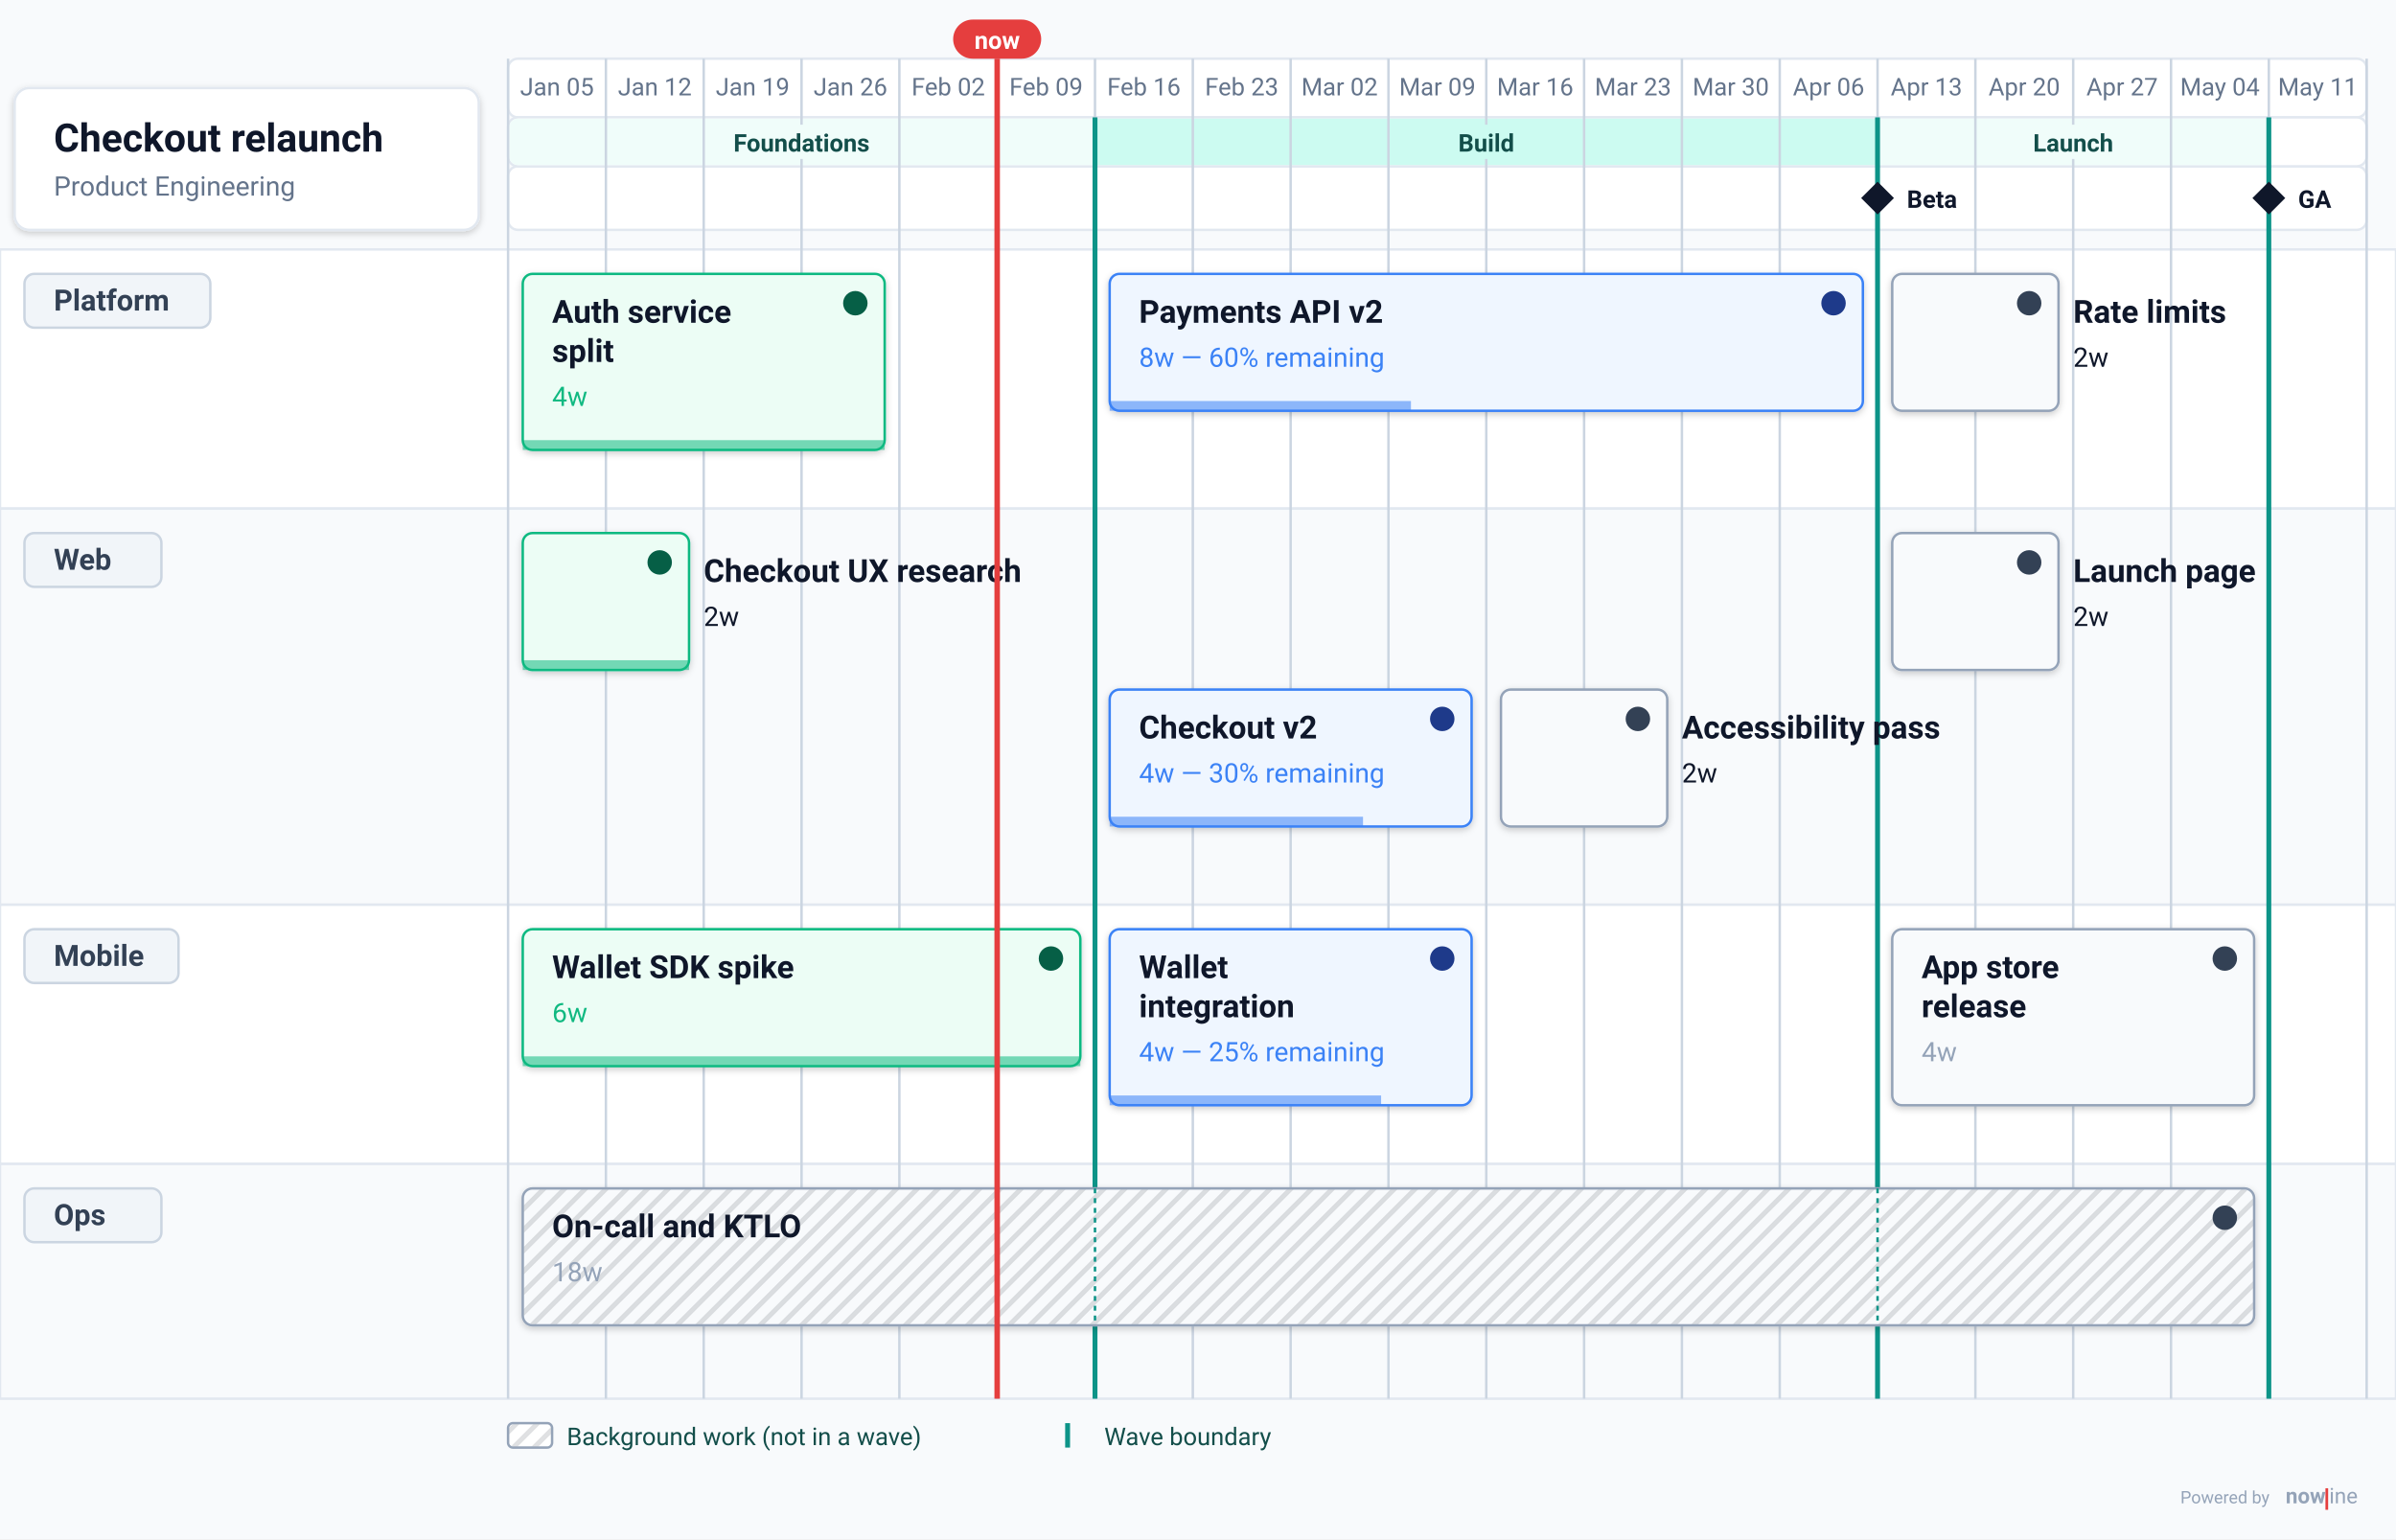
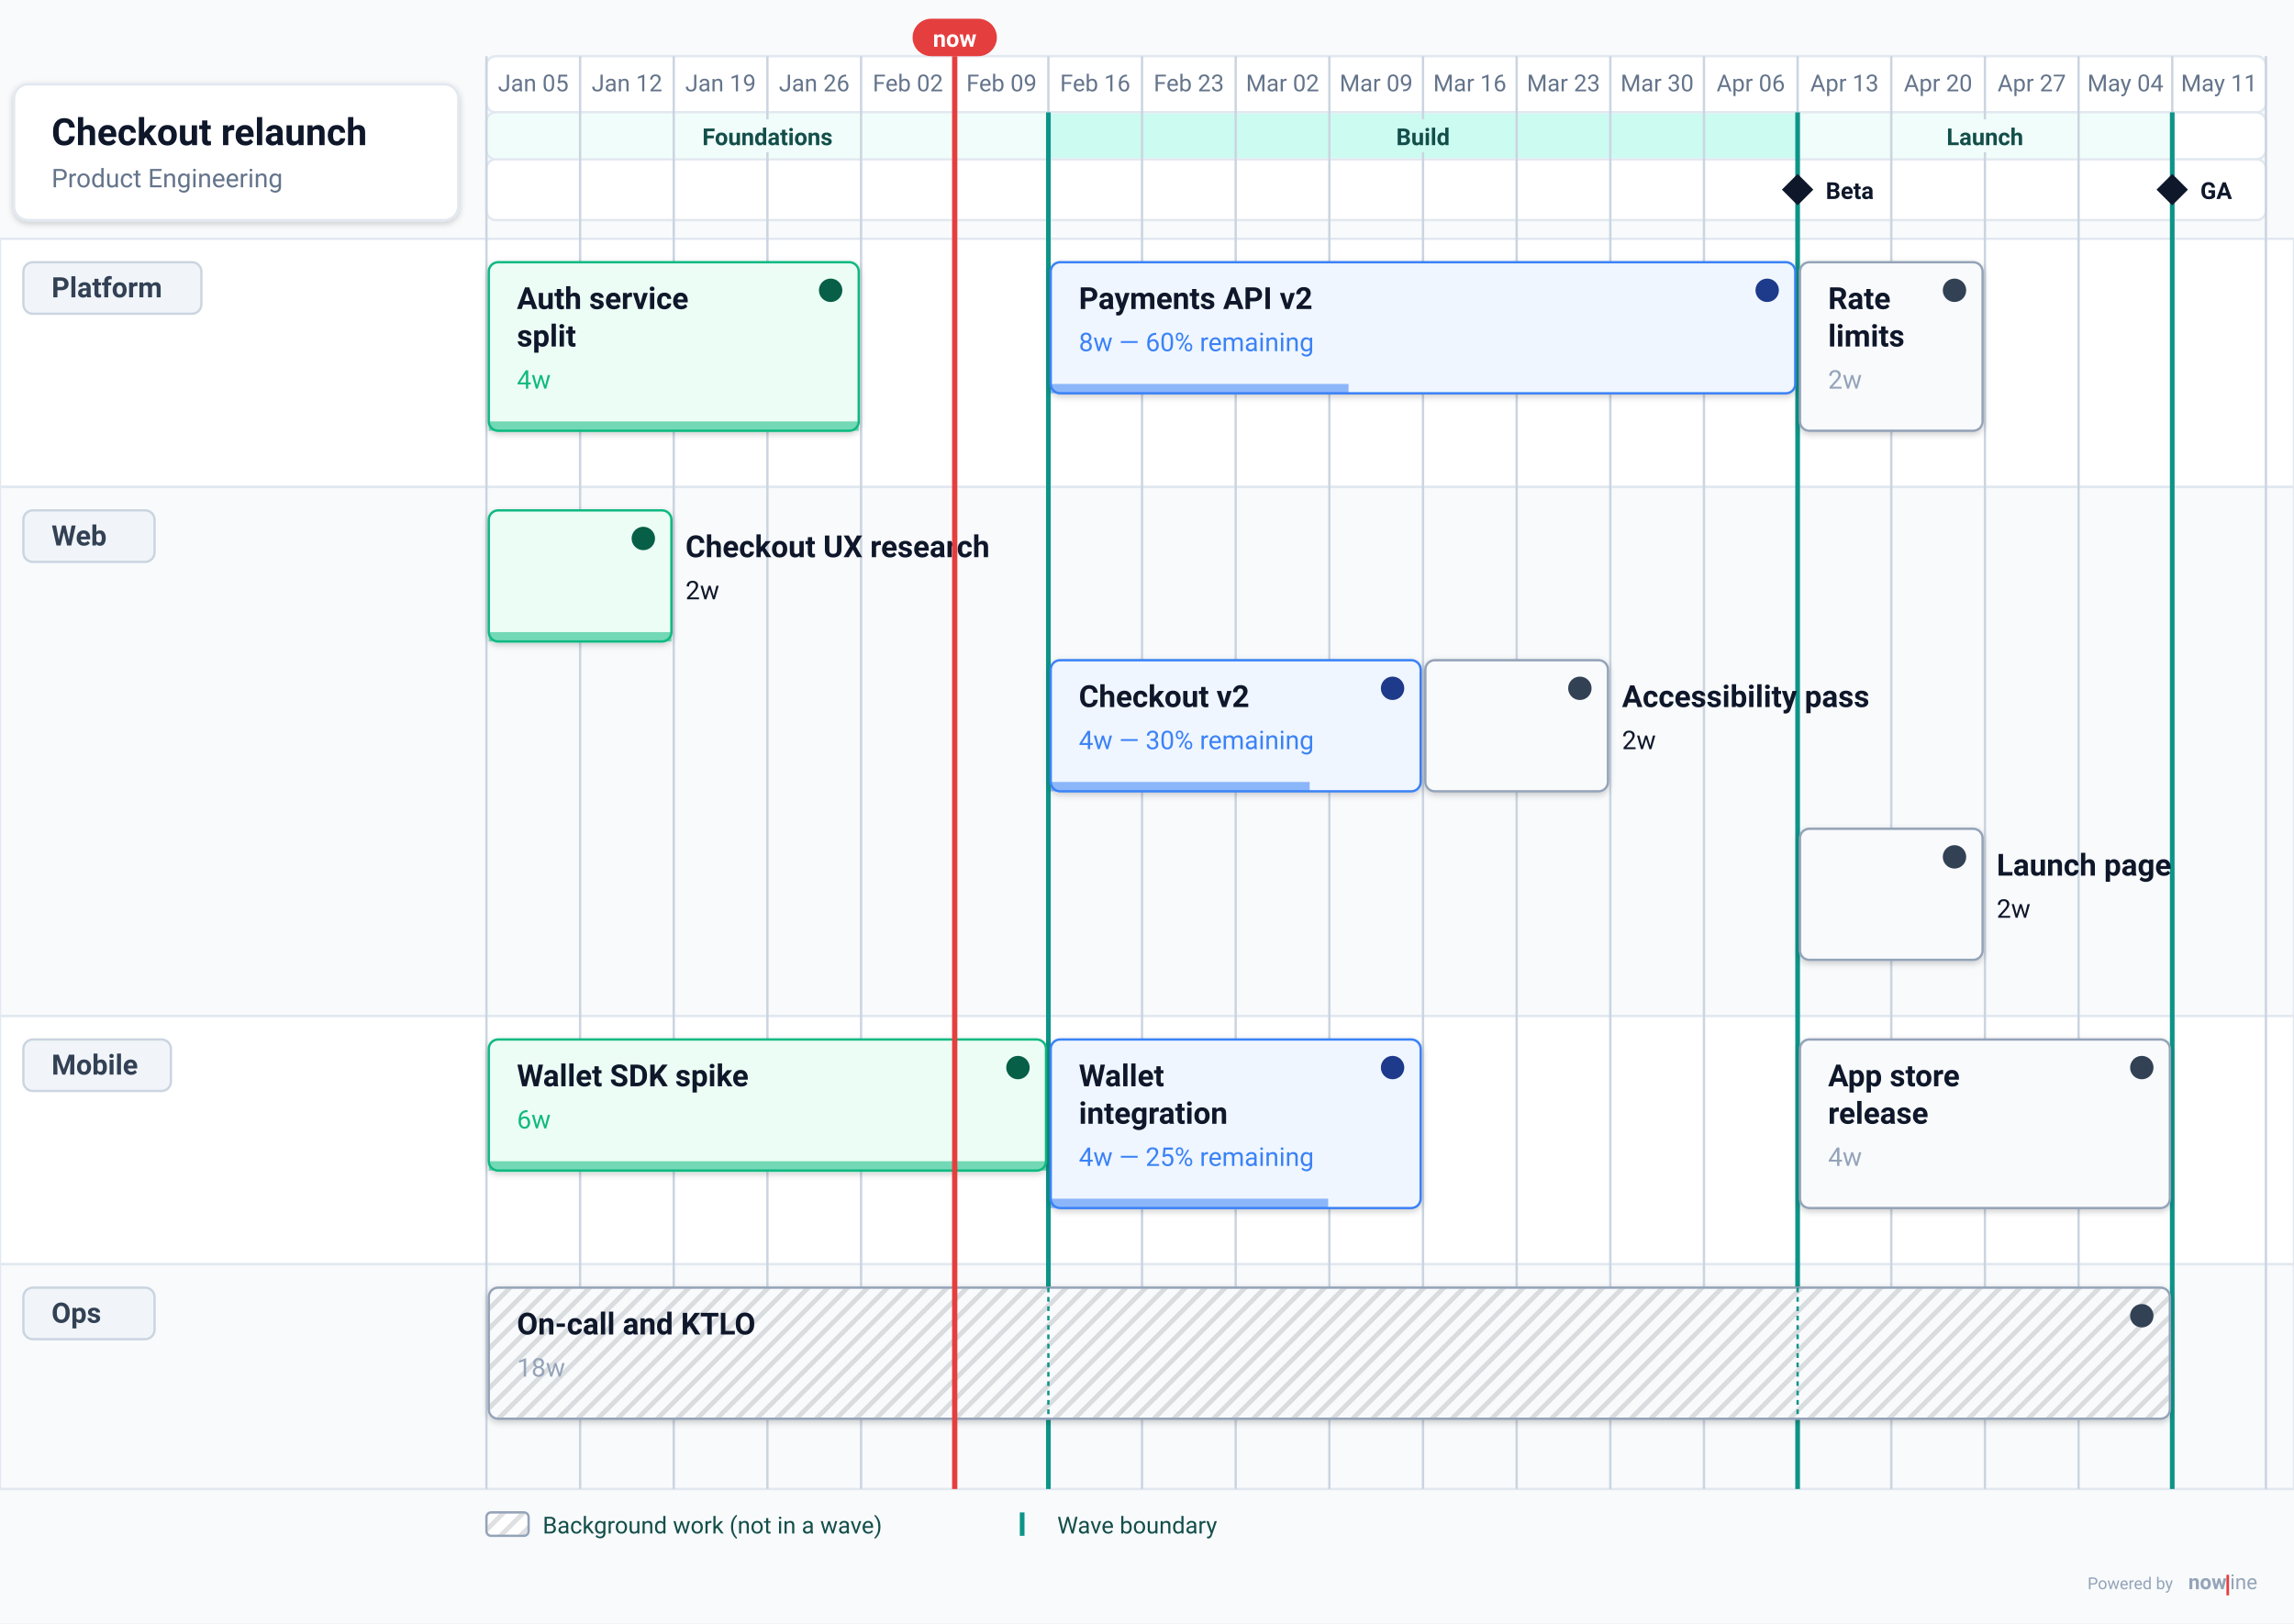
- <svg xmlns="http://www.w3.org/2000/svg" data-generator="nowline" data-theme="light" height="629.44" viewBox="0 0 979.76 629.44" width="979.76">
+ <svg xmlns="http://www.w3.org/2000/svg" data-generator="nowline" data-theme="light" height="693.44" viewBox="0 0 979.76 693.44" width="979.76">
  <defs>
    <filter height="200%" id="nl-0-root-shadow-subtle" width="200%" x="-50%" y="-50%">
      <feGaussianBlur in="SourceAlpha" stdDeviation="1.5" />
      <feOffset dx="0" dy="1" result="offsetblur" />
      <feComponentTransfer>
        <feFuncA type="linear" slope="0.2" />
      </feComponentTransfer>
      <feMerge>
        <feMergeNode />
        <feMergeNode in="SourceGraphic" />
      </feMerge>
    </filter>
    <filter height="200%" id="nl-0-root-shadow-soft" width="200%" x="-50%" y="-50%">
      <feGaussianBlur in="SourceAlpha" stdDeviation="5" />
      <feOffset dx="0" dy="3" result="offsetblur" />
      <feComponentTransfer>
        <feFuncA type="linear" slope="0.3" />
      </feComponentTransfer>
      <feMerge>
        <feMergeNode />
        <feMergeNode in="SourceGraphic" />
      </feMerge>
    </filter>
    <filter height="200%" id="nl-0-root-shadow-hard" width="200%" x="-50%" y="-50%">
      <feGaussianBlur in="SourceAlpha" stdDeviation="0" />
      <feOffset dx="2" dy="2" result="offsetblur" />
      <feComponentTransfer>
        <feFuncA type="linear" slope="0.45" />
      </feComponentTransfer>
      <feMerge>
        <feMergeNode />
        <feMergeNode in="SourceGraphic" />
      </feMerge>
    </filter>
    <marker id="nl-0-root-arrow" viewBox="0 0 10 10" refX="9" refY="5" markerWidth="7" markerHeight="7" orient="auto">
      <path d="M 0 0 L 10 5 L 0 10 z" fill="#475569" />
    </marker>
    <marker id="nl-0-root-arrow-light" viewBox="0 0 10 10" refX="9" refY="5" markerWidth="7" markerHeight="7" orient="auto">
      <path d="M 0 0 L 10 5 L 0 10 z" fill="#94a3b8" />
    </marker>
    <marker id="nl-0-root-arrow-dark" viewBox="0 0 10 10" refX="9" refY="5" markerWidth="7" markerHeight="7" orient="auto">
      <path d="M 0 0 L 10 5 L 0 10 z" fill="#0f172a" />
    </marker>
    <pattern height="6" id="nl-0-root-wave-hatch-dark" patternTransform="rotate(45)" patternUnits="userSpaceOnUse" width="6">
      <line opacity="0.13" stroke="#0f172a" stroke-width="2" x1="3" x2="3" y1="0" y2="6" />
    </pattern>
  </defs>
-   <rect fill="#f8fafc" height="629.44" width="979.76" x="0" y="0" />
+   <rect fill="#f8fafc" height="693.44" width="979.76" x="0" y="0" />
  <g data-layer="timeline">
    <rect fill="#ffffff" height="24" rx="4" ry="4" stroke="#e2e8f0" stroke-width="1" width="760" x="207.76" y="24" />
    <rect fill="#ffffff" height="26" rx="4" ry="4" stroke="#e2e8f0" stroke-width="1" width="760" x="207.76" y="68" />
    <text fill="#64748b" font-family="system-ui, -apple-system, &quot;Segoe UI&quot;, Roboto, sans-serif" font-size="10" text-anchor="middle" x="227.76" y="39">Jan 05</text>
    <text fill="#64748b" font-family="system-ui, -apple-system, &quot;Segoe UI&quot;, Roboto, sans-serif" font-size="10" text-anchor="middle" x="267.76" y="39">Jan 12</text>
    <text fill="#64748b" font-family="system-ui, -apple-system, &quot;Segoe UI&quot;, Roboto, sans-serif" font-size="10" text-anchor="middle" x="307.76" y="39">Jan 19</text>
    <text fill="#64748b" font-family="system-ui, -apple-system, &quot;Segoe UI&quot;, Roboto, sans-serif" font-size="10" text-anchor="middle" x="347.76" y="39">Jan 26</text>
    <text fill="#64748b" font-family="system-ui, -apple-system, &quot;Segoe UI&quot;, Roboto, sans-serif" font-size="10" text-anchor="middle" x="387.76" y="39">Feb 02</text>
    <text fill="#64748b" font-family="system-ui, -apple-system, &quot;Segoe UI&quot;, Roboto, sans-serif" font-size="10" text-anchor="middle" x="427.76" y="39">Feb 09</text>
    <text fill="#64748b" font-family="system-ui, -apple-system, &quot;Segoe UI&quot;, Roboto, sans-serif" font-size="10" text-anchor="middle" x="467.76" y="39">Feb 16</text>
    <text fill="#64748b" font-family="system-ui, -apple-system, &quot;Segoe UI&quot;, Roboto, sans-serif" font-size="10" text-anchor="middle" x="507.76" y="39">Feb 23</text>
    <text fill="#64748b" font-family="system-ui, -apple-system, &quot;Segoe UI&quot;, Roboto, sans-serif" font-size="10" text-anchor="middle" x="547.76" y="39">Mar 02</text>
    <text fill="#64748b" font-family="system-ui, -apple-system, &quot;Segoe UI&quot;, Roboto, sans-serif" font-size="10" text-anchor="middle" x="587.76" y="39">Mar 09</text>
    <text fill="#64748b" font-family="system-ui, -apple-system, &quot;Segoe UI&quot;, Roboto, sans-serif" font-size="10" text-anchor="middle" x="627.76" y="39">Mar 16</text>
    <text fill="#64748b" font-family="system-ui, -apple-system, &quot;Segoe UI&quot;, Roboto, sans-serif" font-size="10" text-anchor="middle" x="667.76" y="39">Mar 23</text>
    <text fill="#64748b" font-family="system-ui, -apple-system, &quot;Segoe UI&quot;, Roboto, sans-serif" font-size="10" text-anchor="middle" x="707.76" y="39">Mar 30</text>
    <text fill="#64748b" font-family="system-ui, -apple-system, &quot;Segoe UI&quot;, Roboto, sans-serif" font-size="10" text-anchor="middle" x="747.76" y="39">Apr 06</text>
    <text fill="#64748b" font-family="system-ui, -apple-system, &quot;Segoe UI&quot;, Roboto, sans-serif" font-size="10" text-anchor="middle" x="787.76" y="39">Apr 13</text>
    <text fill="#64748b" font-family="system-ui, -apple-system, &quot;Segoe UI&quot;, Roboto, sans-serif" font-size="10" text-anchor="middle" x="827.76" y="39">Apr 20</text>
    <text fill="#64748b" font-family="system-ui, -apple-system, &quot;Segoe UI&quot;, Roboto, sans-serif" font-size="10" text-anchor="middle" x="867.76" y="39">Apr 27</text>
    <text fill="#64748b" font-family="system-ui, -apple-system, &quot;Segoe UI&quot;, Roboto, sans-serif" font-size="10" text-anchor="middle" x="907.76" y="39">May 04</text>
    <text fill="#64748b" font-family="system-ui, -apple-system, &quot;Segoe UI&quot;, Roboto, sans-serif" font-size="10" text-anchor="middle" x="947.76" y="39">May 11</text>
  </g>
  <g data-layer="wave-strip">
    <rect fill="#ffffff" height="20" rx="4" ry="4" stroke="#e2e8f0" stroke-width="1" width="760" x="207.76" y="48" />
    <g data-id="foundations">
      <path d="M211.76 48.5 H447.76 V67.5 H211.76 A3.5 3.5 0 0 1 208.26 64 V52 A3.5 3.5 0 0 1 211.76 48.5 Z" fill="#f0fdfa" />
    </g>
    <g data-id="build">
      <rect fill="#ccfbf1" height="19" width="320" x="447.76" y="48.5" />
    </g>
    <g data-id="launch">
      <rect fill="#f0fdfa" height="19" width="160" x="767.76" y="48.5" />
    </g>
  </g>
  <g data-id="platform" data-layer="swimlane-bg">
    <rect fill="#ffffff" height="106" stroke="#e2e8f0" stroke-width="1" width="979.76" x="0" y="102" />
  </g>
  <g data-id="web" data-layer="swimlane-bg">
-     <rect fill="#f8fafc" height="162" stroke="#e2e8f0" stroke-width="1" width="979.76" x="0" y="208" />
+     <rect fill="#f8fafc" height="226" stroke="#e2e8f0" stroke-width="1" width="979.76" x="0" y="208" />
  </g>
  <g data-id="mobile" data-layer="swimlane-bg">
-     <rect fill="#ffffff" height="106" stroke="#e2e8f0" stroke-width="1" width="979.76" x="0" y="370" />
+     <rect fill="#ffffff" height="106" stroke="#e2e8f0" stroke-width="1" width="979.76" x="0" y="434" />
  </g>
  <g data-id="ops" data-layer="swimlane-bg">
-     <rect fill="#f8fafc" height="96" stroke="#e2e8f0" stroke-width="1" width="979.76" x="0" y="476" />
+     <rect fill="#f8fafc" height="96" stroke="#e2e8f0" stroke-width="1" width="979.76" x="0" y="540" />
  </g>
  <g data-layer="grid">
-     <line stroke="#cbd5e1" stroke-width="1" x1="207.76" x2="207.76" y1="24" y2="572" />
-     <line stroke="#cbd5e1" stroke-width="1" x1="247.76" x2="247.76" y1="24" y2="572" />
-     <line stroke="#cbd5e1" stroke-width="1" x1="287.76" x2="287.76" y1="24" y2="572" />
-     <line stroke="#cbd5e1" stroke-width="1" x1="327.76" x2="327.76" y1="24" y2="572" />
-     <line stroke="#cbd5e1" stroke-width="1" x1="367.76" x2="367.76" y1="24" y2="572" />
-     <line stroke="#cbd5e1" stroke-width="1" x1="407.76" x2="407.76" y1="24" y2="572" />
-     <line stroke="#cbd5e1" stroke-width="1" x1="447.76" x2="447.76" y1="24" y2="572" />
-     <line stroke="#cbd5e1" stroke-width="1" x1="487.76" x2="487.76" y1="24" y2="572" />
-     <line stroke="#cbd5e1" stroke-width="1" x1="527.76" x2="527.76" y1="24" y2="572" />
-     <line stroke="#cbd5e1" stroke-width="1" x1="567.76" x2="567.76" y1="24" y2="572" />
-     <line stroke="#cbd5e1" stroke-width="1" x1="607.76" x2="607.76" y1="24" y2="572" />
-     <line stroke="#cbd5e1" stroke-width="1" x1="647.76" x2="647.76" y1="24" y2="572" />
-     <line stroke="#cbd5e1" stroke-width="1" x1="687.76" x2="687.76" y1="24" y2="572" />
-     <line stroke="#cbd5e1" stroke-width="1" x1="727.76" x2="727.76" y1="24" y2="572" />
-     <line stroke="#cbd5e1" stroke-width="1" x1="767.76" x2="767.76" y1="24" y2="572" />
-     <line stroke="#cbd5e1" stroke-width="1" x1="807.76" x2="807.76" y1="24" y2="572" />
-     <line stroke="#cbd5e1" stroke-width="1" x1="847.76" x2="847.76" y1="24" y2="572" />
-     <line stroke="#cbd5e1" stroke-width="1" x1="887.76" x2="887.76" y1="24" y2="572" />
-     <line stroke="#cbd5e1" stroke-width="1" x1="927.76" x2="927.76" y1="24" y2="572" />
-     <line stroke="#cbd5e1" stroke-width="1" x1="967.76" x2="967.76" y1="24" y2="572" />
+     <line stroke="#cbd5e1" stroke-width="1" x1="207.76" x2="207.76" y1="24" y2="636" />
+     <line stroke="#cbd5e1" stroke-width="1" x1="247.76" x2="247.76" y1="24" y2="636" />
+     <line stroke="#cbd5e1" stroke-width="1" x1="287.76" x2="287.76" y1="24" y2="636" />
+     <line stroke="#cbd5e1" stroke-width="1" x1="327.76" x2="327.76" y1="24" y2="636" />
+     <line stroke="#cbd5e1" stroke-width="1" x1="367.76" x2="367.76" y1="24" y2="636" />
+     <line stroke="#cbd5e1" stroke-width="1" x1="407.76" x2="407.76" y1="24" y2="636" />
+     <line stroke="#cbd5e1" stroke-width="1" x1="447.76" x2="447.76" y1="24" y2="636" />
+     <line stroke="#cbd5e1" stroke-width="1" x1="487.76" x2="487.76" y1="24" y2="636" />
+     <line stroke="#cbd5e1" stroke-width="1" x1="527.76" x2="527.76" y1="24" y2="636" />
+     <line stroke="#cbd5e1" stroke-width="1" x1="567.76" x2="567.76" y1="24" y2="636" />
+     <line stroke="#cbd5e1" stroke-width="1" x1="607.76" x2="607.76" y1="24" y2="636" />
+     <line stroke="#cbd5e1" stroke-width="1" x1="647.76" x2="647.76" y1="24" y2="636" />
+     <line stroke="#cbd5e1" stroke-width="1" x1="687.76" x2="687.76" y1="24" y2="636" />
+     <line stroke="#cbd5e1" stroke-width="1" x1="727.76" x2="727.76" y1="24" y2="636" />
+     <line stroke="#cbd5e1" stroke-width="1" x1="767.76" x2="767.76" y1="24" y2="636" />
+     <line stroke="#cbd5e1" stroke-width="1" x1="807.76" x2="807.76" y1="24" y2="636" />
+     <line stroke="#cbd5e1" stroke-width="1" x1="847.76" x2="847.76" y1="24" y2="636" />
+     <line stroke="#cbd5e1" stroke-width="1" x1="887.76" x2="887.76" y1="24" y2="636" />
+     <line stroke="#cbd5e1" stroke-width="1" x1="927.76" x2="927.76" y1="24" y2="636" />
+     <line stroke="#cbd5e1" stroke-width="1" x1="967.76" x2="967.76" y1="24" y2="636" />
  </g>
  <g data-layer="wave-boundary">
-     <line stroke="#0d9488" stroke-width="2" x1="447.76" x2="447.76" y1="48" y2="572" />
-     <line stroke="#0d9488" stroke-width="2" x1="767.76" x2="767.76" y1="48" y2="572" />
-     <line stroke="#0d9488" stroke-width="2" x1="927.76" x2="927.76" y1="48" y2="572" />
+     <line stroke="#0d9488" stroke-width="2" x1="447.76" x2="447.76" y1="48" y2="636" />
+     <line stroke="#0d9488" stroke-width="2" x1="767.76" x2="767.76" y1="48" y2="636" />
+     <line stroke="#0d9488" stroke-width="2" x1="927.76" x2="927.76" y1="48" y2="636" />
  </g>
  <g data-layer="wave-labels">
    <rect fill="#f0fdfa" height="14" width="70.99" x="292.27" y="51" />
    <text fill="#134e4a" font-family="system-ui, -apple-system, &quot;Segoe UI&quot;, Roboto, sans-serif" font-size="10" font-weight="600" text-anchor="middle" x="327.76" y="62">Foundations</text>
    <rect fill="#ccfbf1" height="14" width="34.45" x="590.54" y="51" />
    <text fill="#134e4a" font-family="system-ui, -apple-system, &quot;Segoe UI&quot;, Roboto, sans-serif" font-size="10" font-weight="600" text-anchor="middle" x="607.76" y="62">Build</text>
    <rect fill="#f0fdfa" height="14" width="40.54" x="827.49" y="51" />
    <text fill="#134e4a" font-family="system-ui, -apple-system, &quot;Segoe UI&quot;, Roboto, sans-serif" font-size="10" font-weight="600" text-anchor="middle" x="847.76" y="62">Launch</text>
  </g>
  <g data-id="platform" data-layer="swimlane">
    <rect fill="#f1f5f9" height="22" rx="4" ry="4" stroke="#cbd5e1" stroke-width="1" width="76" x="10" y="112" />
    <text fill="#334155" font-family="system-ui, -apple-system, &quot;Segoe UI&quot;, Roboto, sans-serif" font-size="12" font-weight="600" x="22" y="127">Platform</text>
    <g data-id="auth" data-layer="item">
-       <rect fill="#ecfdf5" filter="url(#nl-0-root-shadow-subtle)" height="72" rx="4" ry="4" stroke="#10b981" stroke-width="1" width="148" x="213.76" y="112" />
-       <rect fill="#10b981" height="4" opacity="0.55" width="148" x="213.76" y="180" />
-       <circle cx="349.76" cy="124" fill="#065f46" r="5" />
-       <text fill="#0f172a" font-family="system-ui, -apple-system, &quot;Segoe UI&quot;, Roboto, sans-serif" font-size="13" font-weight="600" x="225.76" y="132">Auth service</text>
-       <text fill="#0f172a" font-family="system-ui, -apple-system, &quot;Segoe UI&quot;, Roboto, sans-serif" font-size="13" font-weight="600" x="225.76" y="148">split</text>
-       <text fill="#10b981" font-family="system-ui, -apple-system, &quot;Segoe UI&quot;, Roboto, sans-serif" font-size="11" x="225.76" y="166">4w</text>
+       <rect fill="#ecfdf5" filter="url(#nl-0-root-shadow-subtle)" height="72" rx="4" ry="4" stroke="#10b981" stroke-width="1" width="158" x="208.76" y="112" />
+       <rect fill="#10b981" height="4" opacity="0.55" width="158" x="208.76" y="180" />
+       <circle cx="354.76" cy="124" fill="#065f46" r="5" />
+       <text fill="#0f172a" font-family="system-ui, -apple-system, &quot;Segoe UI&quot;, Roboto, sans-serif" font-size="13" font-weight="600" x="220.76" y="132">Auth service</text>
+       <text fill="#0f172a" font-family="system-ui, -apple-system, &quot;Segoe UI&quot;, Roboto, sans-serif" font-size="13" font-weight="600" x="220.76" y="148">split</text>
+       <text fill="#10b981" font-family="system-ui, -apple-system, &quot;Segoe UI&quot;, Roboto, sans-serif" font-size="11" x="220.76" y="166">4w</text>
    </g>
    <g data-id="payments-api" data-layer="item">
-       <rect fill="#eff6ff" filter="url(#nl-0-root-shadow-subtle)" height="56" rx="4" ry="4" stroke="#3b82f6" stroke-width="1" width="308" x="453.76" y="112" />
-       <rect fill="#3b82f6" height="4" opacity="0.55" width="123.2" x="453.76" y="164" />
-       <circle cx="749.76" cy="124" fill="#1e3a8a" r="5" />
-       <text fill="#0f172a" font-family="system-ui, -apple-system, &quot;Segoe UI&quot;, Roboto, sans-serif" font-size="13" font-weight="600" x="465.76" y="132">Payments API v2</text>
-       <text fill="#3b82f6" font-family="system-ui, -apple-system, &quot;Segoe UI&quot;, Roboto, sans-serif" font-size="11" x="465.76" y="150">8w — 60% remaining</text>
+       <rect fill="#eff6ff" filter="url(#nl-0-root-shadow-subtle)" height="56" rx="4" ry="4" stroke="#3b82f6" stroke-width="1" width="318" x="448.76" y="112" />
+       <rect fill="#3b82f6" height="4" opacity="0.55" width="127.2" x="448.76" y="164" />
+       <circle cx="754.76" cy="124" fill="#1e3a8a" r="5" />
+       <text fill="#0f172a" font-family="system-ui, -apple-system, &quot;Segoe UI&quot;, Roboto, sans-serif" font-size="13" font-weight="600" x="460.76" y="132">Payments API v2</text>
+       <text fill="#3b82f6" font-family="system-ui, -apple-system, &quot;Segoe UI&quot;, Roboto, sans-serif" font-size="11" x="460.76" y="150">8w — 60% remaining</text>
    </g>
    <g data-id="rate-limits" data-layer="item">
-       <rect fill="#f8fafc" filter="url(#nl-0-root-shadow-subtle)" height="56" rx="4" ry="4" stroke="#94a3b8" stroke-width="1" width="68" x="773.76" y="112" />
-       <circle cx="829.76" cy="124" fill="#334155" r="5" />
-       <text fill="#0f172a" font-family="system-ui, -apple-system, &quot;Segoe UI&quot;, Roboto, sans-serif" font-size="13" font-weight="600" x="847.76" y="132">Rate limits</text>
-       <text fill="#0f172a" font-family="system-ui, -apple-system, &quot;Segoe UI&quot;, Roboto, sans-serif" font-size="11" x="847.76" y="150">2w</text>
+       <rect fill="#f8fafc" filter="url(#nl-0-root-shadow-subtle)" height="72" rx="4" ry="4" stroke="#94a3b8" stroke-width="1" width="78" x="768.76" y="112" />
+       <circle cx="834.76" cy="124" fill="#334155" r="5" />
+       <text fill="#0f172a" font-family="system-ui, -apple-system, &quot;Segoe UI&quot;, Roboto, sans-serif" font-size="13" font-weight="600" x="780.76" y="132">Rate</text>
+       <text fill="#0f172a" font-family="system-ui, -apple-system, &quot;Segoe UI&quot;, Roboto, sans-serif" font-size="13" font-weight="600" x="780.76" y="148">limits</text>
+       <text fill="#94a3b8" font-family="system-ui, -apple-system, &quot;Segoe UI&quot;, Roboto, sans-serif" font-size="11" x="780.76" y="166">2w</text>
    </g>
  </g>
  <g data-id="web" data-layer="swimlane">
    <rect fill="#f1f5f9" height="22" rx="4" ry="4" stroke="#cbd5e1" stroke-width="1" width="56" x="10" y="218" />
    <text fill="#334155" font-family="system-ui, -apple-system, &quot;Segoe UI&quot;, Roboto, sans-serif" font-size="12" font-weight="600" x="22" y="233">Web</text>
    <g data-id="ux-research" data-layer="item">
-       <rect fill="#ecfdf5" filter="url(#nl-0-root-shadow-subtle)" height="56" rx="4" ry="4" stroke="#10b981" stroke-width="1" width="68" x="213.76" y="218" />
-       <rect fill="#10b981" height="4" opacity="0.55" width="68" x="213.76" y="270" />
-       <circle cx="269.76" cy="230" fill="#065f46" r="5" />
-       <text fill="#0f172a" font-family="system-ui, -apple-system, &quot;Segoe UI&quot;, Roboto, sans-serif" font-size="13" font-weight="600" x="287.76" y="238">Checkout UX research</text>
-       <text fill="#0f172a" font-family="system-ui, -apple-system, &quot;Segoe UI&quot;, Roboto, sans-serif" font-size="11" x="287.76" y="256">2w</text>
+       <rect fill="#ecfdf5" filter="url(#nl-0-root-shadow-subtle)" height="56" rx="4" ry="4" stroke="#10b981" stroke-width="1" width="78" x="208.76" y="218" />
+       <rect fill="#10b981" height="4" opacity="0.55" width="78" x="208.76" y="270" />
+       <circle cx="274.76" cy="230" fill="#065f46" r="5" />
+       <text fill="#0f172a" font-family="system-ui, -apple-system, &quot;Segoe UI&quot;, Roboto, sans-serif" font-size="13" font-weight="600" x="292.76" y="238">Checkout UX research</text>
+       <text fill="#0f172a" font-family="system-ui, -apple-system, &quot;Segoe UI&quot;, Roboto, sans-serif" font-size="11" x="292.76" y="256">2w</text>
    </g>
    <g data-layer="group">
      <g data-id="checkout-v2" data-layer="item">
-         <rect fill="#eff6ff" filter="url(#nl-0-root-shadow-subtle)" height="56" rx="4" ry="4" stroke="#3b82f6" stroke-width="1" width="148" x="453.76" y="282" />
-         <rect fill="#3b82f6" height="4" opacity="0.55" width="103.6" x="453.76" y="334" />
-         <circle cx="589.76" cy="294" fill="#1e3a8a" r="5" />
-         <text fill="#0f172a" font-family="system-ui, -apple-system, &quot;Segoe UI&quot;, Roboto, sans-serif" font-size="13" font-weight="600" x="465.76" y="302">Checkout v2</text>
-         <text fill="#3b82f6" font-family="system-ui, -apple-system, &quot;Segoe UI&quot;, Roboto, sans-serif" font-size="11" x="465.76" y="320">4w — 30% remaining</text>
+         <rect fill="#eff6ff" filter="url(#nl-0-root-shadow-subtle)" height="56" rx="4" ry="4" stroke="#3b82f6" stroke-width="1" width="158" x="448.76" y="282" />
+         <rect fill="#3b82f6" height="4" opacity="0.55" width="110.6" x="448.76" y="334" />
+         <circle cx="594.76" cy="294" fill="#1e3a8a" r="5" />
+         <text fill="#0f172a" font-family="system-ui, -apple-system, &quot;Segoe UI&quot;, Roboto, sans-serif" font-size="13" font-weight="600" x="460.76" y="302">Checkout v2</text>
+         <text fill="#3b82f6" font-family="system-ui, -apple-system, &quot;Segoe UI&quot;, Roboto, sans-serif" font-size="11" x="460.76" y="320">4w — 30% remaining</text>
      </g>
      <g data-id="a11y" data-layer="item">
-         <rect fill="#f8fafc" filter="url(#nl-0-root-shadow-subtle)" height="56" rx="4" ry="4" stroke="#94a3b8" stroke-width="1" width="68" x="613.76" y="282" />
-         <circle cx="669.76" cy="294" fill="#334155" r="5" />
-         <text fill="#0f172a" font-family="system-ui, -apple-system, &quot;Segoe UI&quot;, Roboto, sans-serif" font-size="13" font-weight="600" x="687.76" y="302">Accessibility pass</text>
-         <text fill="#0f172a" font-family="system-ui, -apple-system, &quot;Segoe UI&quot;, Roboto, sans-serif" font-size="11" x="687.76" y="320">2w</text>
+         <rect fill="#f8fafc" filter="url(#nl-0-root-shadow-subtle)" height="56" rx="4" ry="4" stroke="#94a3b8" stroke-width="1" width="78" x="608.76" y="282" />
+         <circle cx="674.76" cy="294" fill="#334155" r="5" />
+         <text fill="#0f172a" font-family="system-ui, -apple-system, &quot;Segoe UI&quot;, Roboto, sans-serif" font-size="13" font-weight="600" x="692.76" y="302">Accessibility pass</text>
+         <text fill="#0f172a" font-family="system-ui, -apple-system, &quot;Segoe UI&quot;, Roboto, sans-serif" font-size="11" x="692.76" y="320">2w</text>
      </g>
    </g>
    <g data-id="launch-page" data-layer="item">
-       <rect fill="#f8fafc" filter="url(#nl-0-root-shadow-subtle)" height="56" rx="4" ry="4" stroke="#94a3b8" stroke-width="1" width="68" x="773.76" y="218" />
-       <circle cx="829.76" cy="230" fill="#334155" r="5" />
-       <text fill="#0f172a" font-family="system-ui, -apple-system, &quot;Segoe UI&quot;, Roboto, sans-serif" font-size="13" font-weight="600" x="847.76" y="238">Launch page</text>
-       <text fill="#0f172a" font-family="system-ui, -apple-system, &quot;Segoe UI&quot;, Roboto, sans-serif" font-size="11" x="847.76" y="256">2w</text>
+       <rect fill="#f8fafc" filter="url(#nl-0-root-shadow-subtle)" height="56" rx="4" ry="4" stroke="#94a3b8" stroke-width="1" width="78" x="768.76" y="354" />
+       <circle cx="834.76" cy="366" fill="#334155" r="5" />
+       <text fill="#0f172a" font-family="system-ui, -apple-system, &quot;Segoe UI&quot;, Roboto, sans-serif" font-size="13" font-weight="600" x="852.76" y="374">Launch page</text>
+       <text fill="#0f172a" font-family="system-ui, -apple-system, &quot;Segoe UI&quot;, Roboto, sans-serif" font-size="11" x="852.76" y="392">2w</text>
    </g>
  </g>
  <g data-id="mobile" data-layer="swimlane">
-     <rect fill="#f1f5f9" height="22" rx="4" ry="4" stroke="#cbd5e1" stroke-width="1" width="63" x="10" y="380" />
-     <text fill="#334155" font-family="system-ui, -apple-system, &quot;Segoe UI&quot;, Roboto, sans-serif" font-size="12" font-weight="600" x="22" y="395">Mobile</text>
+     <rect fill="#f1f5f9" height="22" rx="4" ry="4" stroke="#cbd5e1" stroke-width="1" width="63" x="10" y="444" />
+     <text fill="#334155" font-family="system-ui, -apple-system, &quot;Segoe UI&quot;, Roboto, sans-serif" font-size="12" font-weight="600" x="22" y="459">Mobile</text>
    <g data-id="wallet-spike" data-layer="item">
-       <rect fill="#ecfdf5" filter="url(#nl-0-root-shadow-subtle)" height="56" rx="4" ry="4" stroke="#10b981" stroke-width="1" width="228" x="213.76" y="380" />
-       <rect fill="#10b981" height="4" opacity="0.55" width="228" x="213.76" y="432" />
-       <circle cx="429.76" cy="392" fill="#065f46" r="5" />
-       <text fill="#0f172a" font-family="system-ui, -apple-system, &quot;Segoe UI&quot;, Roboto, sans-serif" font-size="13" font-weight="600" x="225.76" y="400">Wallet SDK spike</text>
-       <text fill="#10b981" font-family="system-ui, -apple-system, &quot;Segoe UI&quot;, Roboto, sans-serif" font-size="11" x="225.76" y="418">6w</text>
+       <rect fill="#ecfdf5" filter="url(#nl-0-root-shadow-subtle)" height="56" rx="4" ry="4" stroke="#10b981" stroke-width="1" width="238" x="208.76" y="444" />
+       <rect fill="#10b981" height="4" opacity="0.55" width="238" x="208.76" y="496" />
+       <circle cx="434.76" cy="456" fill="#065f46" r="5" />
+       <text fill="#0f172a" font-family="system-ui, -apple-system, &quot;Segoe UI&quot;, Roboto, sans-serif" font-size="13" font-weight="600" x="220.76" y="464">Wallet SDK spike</text>
+       <text fill="#10b981" font-family="system-ui, -apple-system, &quot;Segoe UI&quot;, Roboto, sans-serif" font-size="11" x="220.76" y="482">6w</text>
    </g>
    <g data-id="wallet" data-layer="item">
-       <rect fill="#eff6ff" filter="url(#nl-0-root-shadow-subtle)" height="72" rx="4" ry="4" stroke="#3b82f6" stroke-width="1" width="148" x="453.76" y="380" />
-       <rect fill="#3b82f6" height="4" opacity="0.55" width="111" x="453.76" y="448" />
-       <circle cx="589.76" cy="392" fill="#1e3a8a" r="5" />
-       <text fill="#0f172a" font-family="system-ui, -apple-system, &quot;Segoe UI&quot;, Roboto, sans-serif" font-size="13" font-weight="600" x="465.76" y="400">Wallet</text>
-       <text fill="#0f172a" font-family="system-ui, -apple-system, &quot;Segoe UI&quot;, Roboto, sans-serif" font-size="13" font-weight="600" x="465.76" y="416">integration</text>
-       <text fill="#3b82f6" font-family="system-ui, -apple-system, &quot;Segoe UI&quot;, Roboto, sans-serif" font-size="11" x="465.76" y="434">4w — 25% remaining</text>
+       <rect fill="#eff6ff" filter="url(#nl-0-root-shadow-subtle)" height="72" rx="4" ry="4" stroke="#3b82f6" stroke-width="1" width="158" x="448.76" y="444" />
+       <rect fill="#3b82f6" height="4" opacity="0.55" width="118.5" x="448.76" y="512" />
+       <circle cx="594.76" cy="456" fill="#1e3a8a" r="5" />
+       <text fill="#0f172a" font-family="system-ui, -apple-system, &quot;Segoe UI&quot;, Roboto, sans-serif" font-size="13" font-weight="600" x="460.76" y="464">Wallet</text>
+       <text fill="#0f172a" font-family="system-ui, -apple-system, &quot;Segoe UI&quot;, Roboto, sans-serif" font-size="13" font-weight="600" x="460.76" y="480">integration</text>
+       <text fill="#3b82f6" font-family="system-ui, -apple-system, &quot;Segoe UI&quot;, Roboto, sans-serif" font-size="11" x="460.76" y="498">4w — 25% remaining</text>
    </g>
    <g data-id="store-release" data-layer="item">
-       <rect fill="#f8fafc" filter="url(#nl-0-root-shadow-subtle)" height="72" rx="4" ry="4" stroke="#94a3b8" stroke-width="1" width="148" x="773.76" y="380" />
-       <circle cx="909.76" cy="392" fill="#334155" r="5" />
-       <text fill="#0f172a" font-family="system-ui, -apple-system, &quot;Segoe UI&quot;, Roboto, sans-serif" font-size="13" font-weight="600" x="785.76" y="400">App store</text>
-       <text fill="#0f172a" font-family="system-ui, -apple-system, &quot;Segoe UI&quot;, Roboto, sans-serif" font-size="13" font-weight="600" x="785.76" y="416">release</text>
-       <text fill="#94a3b8" font-family="system-ui, -apple-system, &quot;Segoe UI&quot;, Roboto, sans-serif" font-size="11" x="785.76" y="434">4w</text>
+       <rect fill="#f8fafc" filter="url(#nl-0-root-shadow-subtle)" height="72" rx="4" ry="4" stroke="#94a3b8" stroke-width="1" width="158" x="768.76" y="444" />
+       <circle cx="914.76" cy="456" fill="#334155" r="5" />
+       <text fill="#0f172a" font-family="system-ui, -apple-system, &quot;Segoe UI&quot;, Roboto, sans-serif" font-size="13" font-weight="600" x="780.76" y="464">App store</text>
+       <text fill="#0f172a" font-family="system-ui, -apple-system, &quot;Segoe UI&quot;, Roboto, sans-serif" font-size="13" font-weight="600" x="780.76" y="480">release</text>
+       <text fill="#94a3b8" font-family="system-ui, -apple-system, &quot;Segoe UI&quot;, Roboto, sans-serif" font-size="11" x="780.76" y="498">4w</text>
    </g>
  </g>
  <g data-id="ops" data-layer="swimlane">
-     <rect fill="#f1f5f9" height="22" rx="4" ry="4" stroke="#cbd5e1" stroke-width="1" width="56" x="10" y="486" />
-     <text fill="#334155" font-family="system-ui, -apple-system, &quot;Segoe UI&quot;, Roboto, sans-serif" font-size="12" font-weight="600" x="22" y="501">Ops</text>
+     <rect fill="#f1f5f9" height="22" rx="4" ry="4" stroke="#cbd5e1" stroke-width="1" width="56" x="10" y="550" />
+     <text fill="#334155" font-family="system-ui, -apple-system, &quot;Segoe UI&quot;, Roboto, sans-serif" font-size="12" font-weight="600" x="22" y="565">Ops</text>
    <g data-id="on-call" data-layer="item">
-       <rect fill="#f8fafc" filter="url(#nl-0-root-shadow-subtle)" height="56" rx="4" ry="4" stroke="#94a3b8" stroke-width="1" width="708" x="213.76" y="486" />
-       <rect fill="url(#nl-0-root-wave-hatch-dark)" height="55" rx="4" ry="4" width="707" x="214.26" y="486.5" />
-       <circle cx="909.76" cy="498" fill="#334155" r="5" />
-       <text fill="#0f172a" font-family="system-ui, -apple-system, &quot;Segoe UI&quot;, Roboto, sans-serif" font-size="13" font-weight="600" x="225.76" y="506">On-call and KTLO</text>
-       <text fill="#94a3b8" font-family="system-ui, -apple-system, &quot;Segoe UI&quot;, Roboto, sans-serif" font-size="11" x="225.76" y="524">18w</text>
+       <rect fill="#f8fafc" filter="url(#nl-0-root-shadow-subtle)" height="56" rx="4" ry="4" stroke="#94a3b8" stroke-width="1" width="718" x="208.76" y="550" />
+       <rect fill="url(#nl-0-root-wave-hatch-dark)" height="55" rx="4" ry="4" width="717" x="209.26" y="550.5" />
+       <circle cx="914.76" cy="562" fill="#334155" r="5" />
+       <text fill="#0f172a" font-family="system-ui, -apple-system, &quot;Segoe UI&quot;, Roboto, sans-serif" font-size="13" font-weight="600" x="220.76" y="570">On-call and KTLO</text>
+       <text fill="#94a3b8" font-family="system-ui, -apple-system, &quot;Segoe UI&quot;, Roboto, sans-serif" font-size="11" x="220.76" y="588">18w</text>
    </g>
  </g>
  <g data-layer="wave-cross">
-     <line stroke="#0d9488" stroke-dasharray="2 2" stroke-width="1" x1="447.76" x2="447.76" y1="486" y2="542" />
-     <line stroke="#0d9488" stroke-dasharray="2 2" stroke-width="1" x1="767.76" x2="767.76" y1="486" y2="542" />
+     <line stroke="#0d9488" stroke-dasharray="2 2" stroke-width="1" x1="447.76" x2="447.76" y1="550" y2="606" />
+     <line stroke="#0d9488" stroke-dasharray="2 2" stroke-width="1" x1="767.76" x2="767.76" y1="550" y2="606" />
  </g>
  <g data-id="beta" data-layer="milestone">
    <path d="M767.76 75 L773.76 81 L767.76 87 L761.76 81 Z" fill="#0f172a" stroke="#0f172a" stroke-width="1" />
    <text fill="#0f172a" font-family="system-ui, -apple-system, &quot;Segoe UI&quot;, Roboto, sans-serif" font-size="10" font-weight="600" x="779.76" y="85">Beta</text>
  </g>
  <g data-id="ga" data-layer="milestone">
    <path d="M927.76 75 L933.76 81 L927.76 87 L921.76 81 Z" fill="#0f172a" stroke="#0f172a" stroke-width="1" />
    <text fill="#0f172a" font-family="system-ui, -apple-system, &quot;Segoe UI&quot;, Roboto, sans-serif" font-size="10" font-weight="600" x="939.76" y="85">GA</text>
  </g>
  <g data-layer="nowline">
-     <line stroke="#e53e3e" stroke-width="2.25" x1="407.76" x2="407.76" y1="24" y2="572" />
+     <line stroke="#e53e3e" stroke-width="2.25" x1="407.76" x2="407.76" y1="24" y2="636" />
    <rect fill="#e53e3e" height="16" rx="8" ry="8" width="36" x="389.76" y="8" />
    <text fill="#ffffff" font-family="system-ui, -apple-system, &quot;Segoe UI&quot;, Roboto, sans-serif" font-size="10" font-weight="700" text-anchor="middle" x="407.76" y="20">now</text>
  </g>
  <g data-layer="wave-legend">
-     <rect fill="#ffffff" height="10" rx="2" ry="2" stroke="#94a3b8" stroke-width="1" width="18" x="207.76" y="582" />
-     <rect fill="url(#nl-0-root-wave-hatch-dark)" height="9" rx="2" ry="2" width="17" x="208.26" y="582.5" />
-     <text fill="#134e4a" font-family="system-ui, -apple-system, &quot;Segoe UI&quot;, Roboto, sans-serif" font-size="10" x="231.76" y="591">Background work (not in a wave)</text>
-     <line stroke="#0d9488" stroke-width="2" x1="436.56" x2="436.56" y1="582" y2="592" />
-     <text fill="#134e4a" font-family="system-ui, -apple-system, &quot;Segoe UI&quot;, Roboto, sans-serif" font-size="10" x="451.56" y="591">Wave boundary</text>
+     <rect fill="#ffffff" height="10" rx="2" ry="2" stroke="#94a3b8" stroke-width="1" width="18" x="207.76" y="646" />
+     <rect fill="url(#nl-0-root-wave-hatch-dark)" height="9" rx="2" ry="2" width="17" x="208.26" y="646.5" />
+     <text fill="#134e4a" font-family="system-ui, -apple-system, &quot;Segoe UI&quot;, Roboto, sans-serif" font-size="10" x="231.76" y="655">Background work (not in a wave)</text>
+     <line stroke="#0d9488" stroke-width="2" x1="436.56" x2="436.56" y1="646" y2="656" />
+     <text fill="#134e4a" font-family="system-ui, -apple-system, &quot;Segoe UI&quot;, Roboto, sans-serif" font-size="10" x="451.56" y="655">Wave boundary</text>
  </g>
  <g data-id="nl-0-root-header" data-layer="header">
    <rect fill="#ffffff" filter="url(#nl-0-root-shadow-subtle)" height="58" rx="6" ry="6" stroke="#e2e8f0" stroke-width="1" width="189.76" x="6" y="36" />
    <text fill="#0f172a" font-family="system-ui, -apple-system, &quot;Segoe UI&quot;, Roboto, sans-serif" font-size="16" font-weight="600" x="22" y="62">Checkout relaunch</text>
    <text fill="#64748b" font-family="system-ui, -apple-system, &quot;Segoe UI&quot;, Roboto, sans-serif" font-size="11" x="22" y="80">Product Engineering</text>
  </g>
  <a aria-label="Powered by nowline" href="https://nowline.io" rel="noopener" target="_blank">
    <g data-layer="attribution">
-       <g transform="translate(891.6 606) scale(0.22)">
+       <g transform="translate(891.6 670) scale(0.22)">
        <text fill="#94a3b8" font-family="system-ui, -apple-system, &quot;Segoe UI&quot;, Roboto, sans-serif" font-size="32" font-weight="400" x="0" y="40">Powered by</text>
        <text fill="#94a3b8" font-family="system-ui, -apple-system, &quot;Segoe UI&quot;, Roboto, sans-serif" font-size="40" font-weight="700" x="195.6" y="40">now</text>
        <rect fill="#e53e3e" height="40" width="5" x="269.6" y="12" />
        <text fill="#94a3b8" font-family="system-ui, -apple-system, &quot;Segoe UI&quot;, Roboto, sans-serif" font-size="40" font-weight="400" x="276.6" y="40">ine</text>
      </g>
    </g>
  </a>
</svg>
